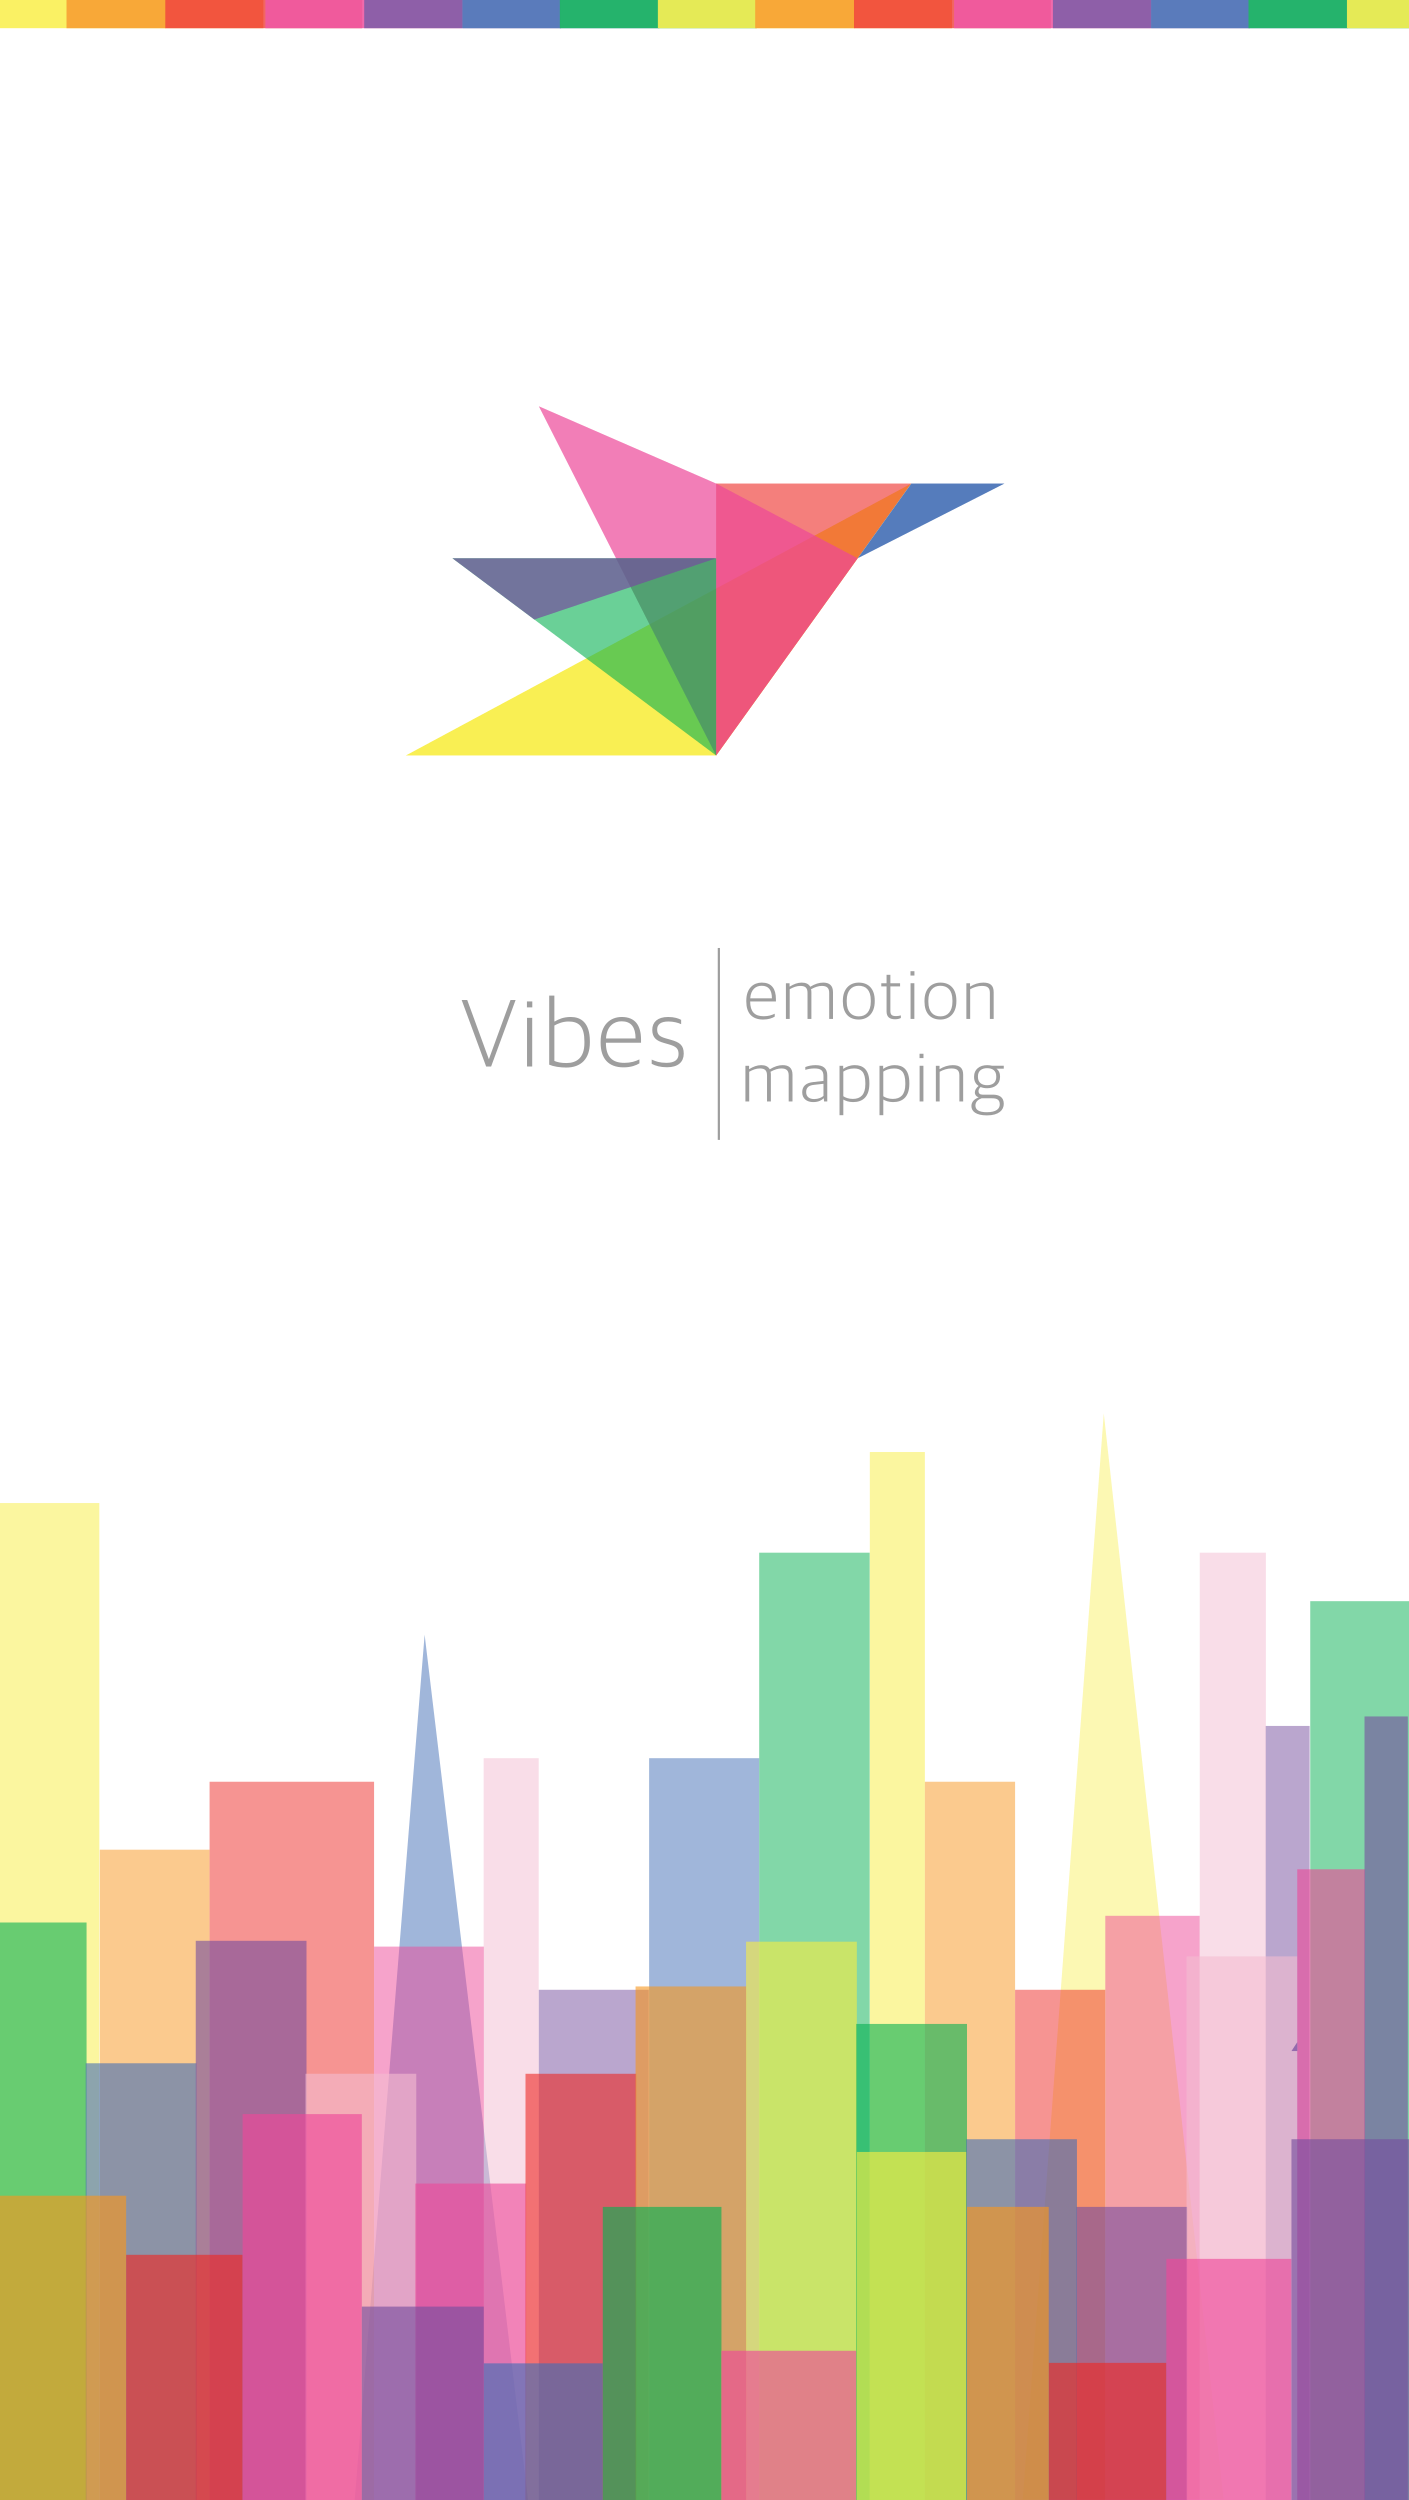
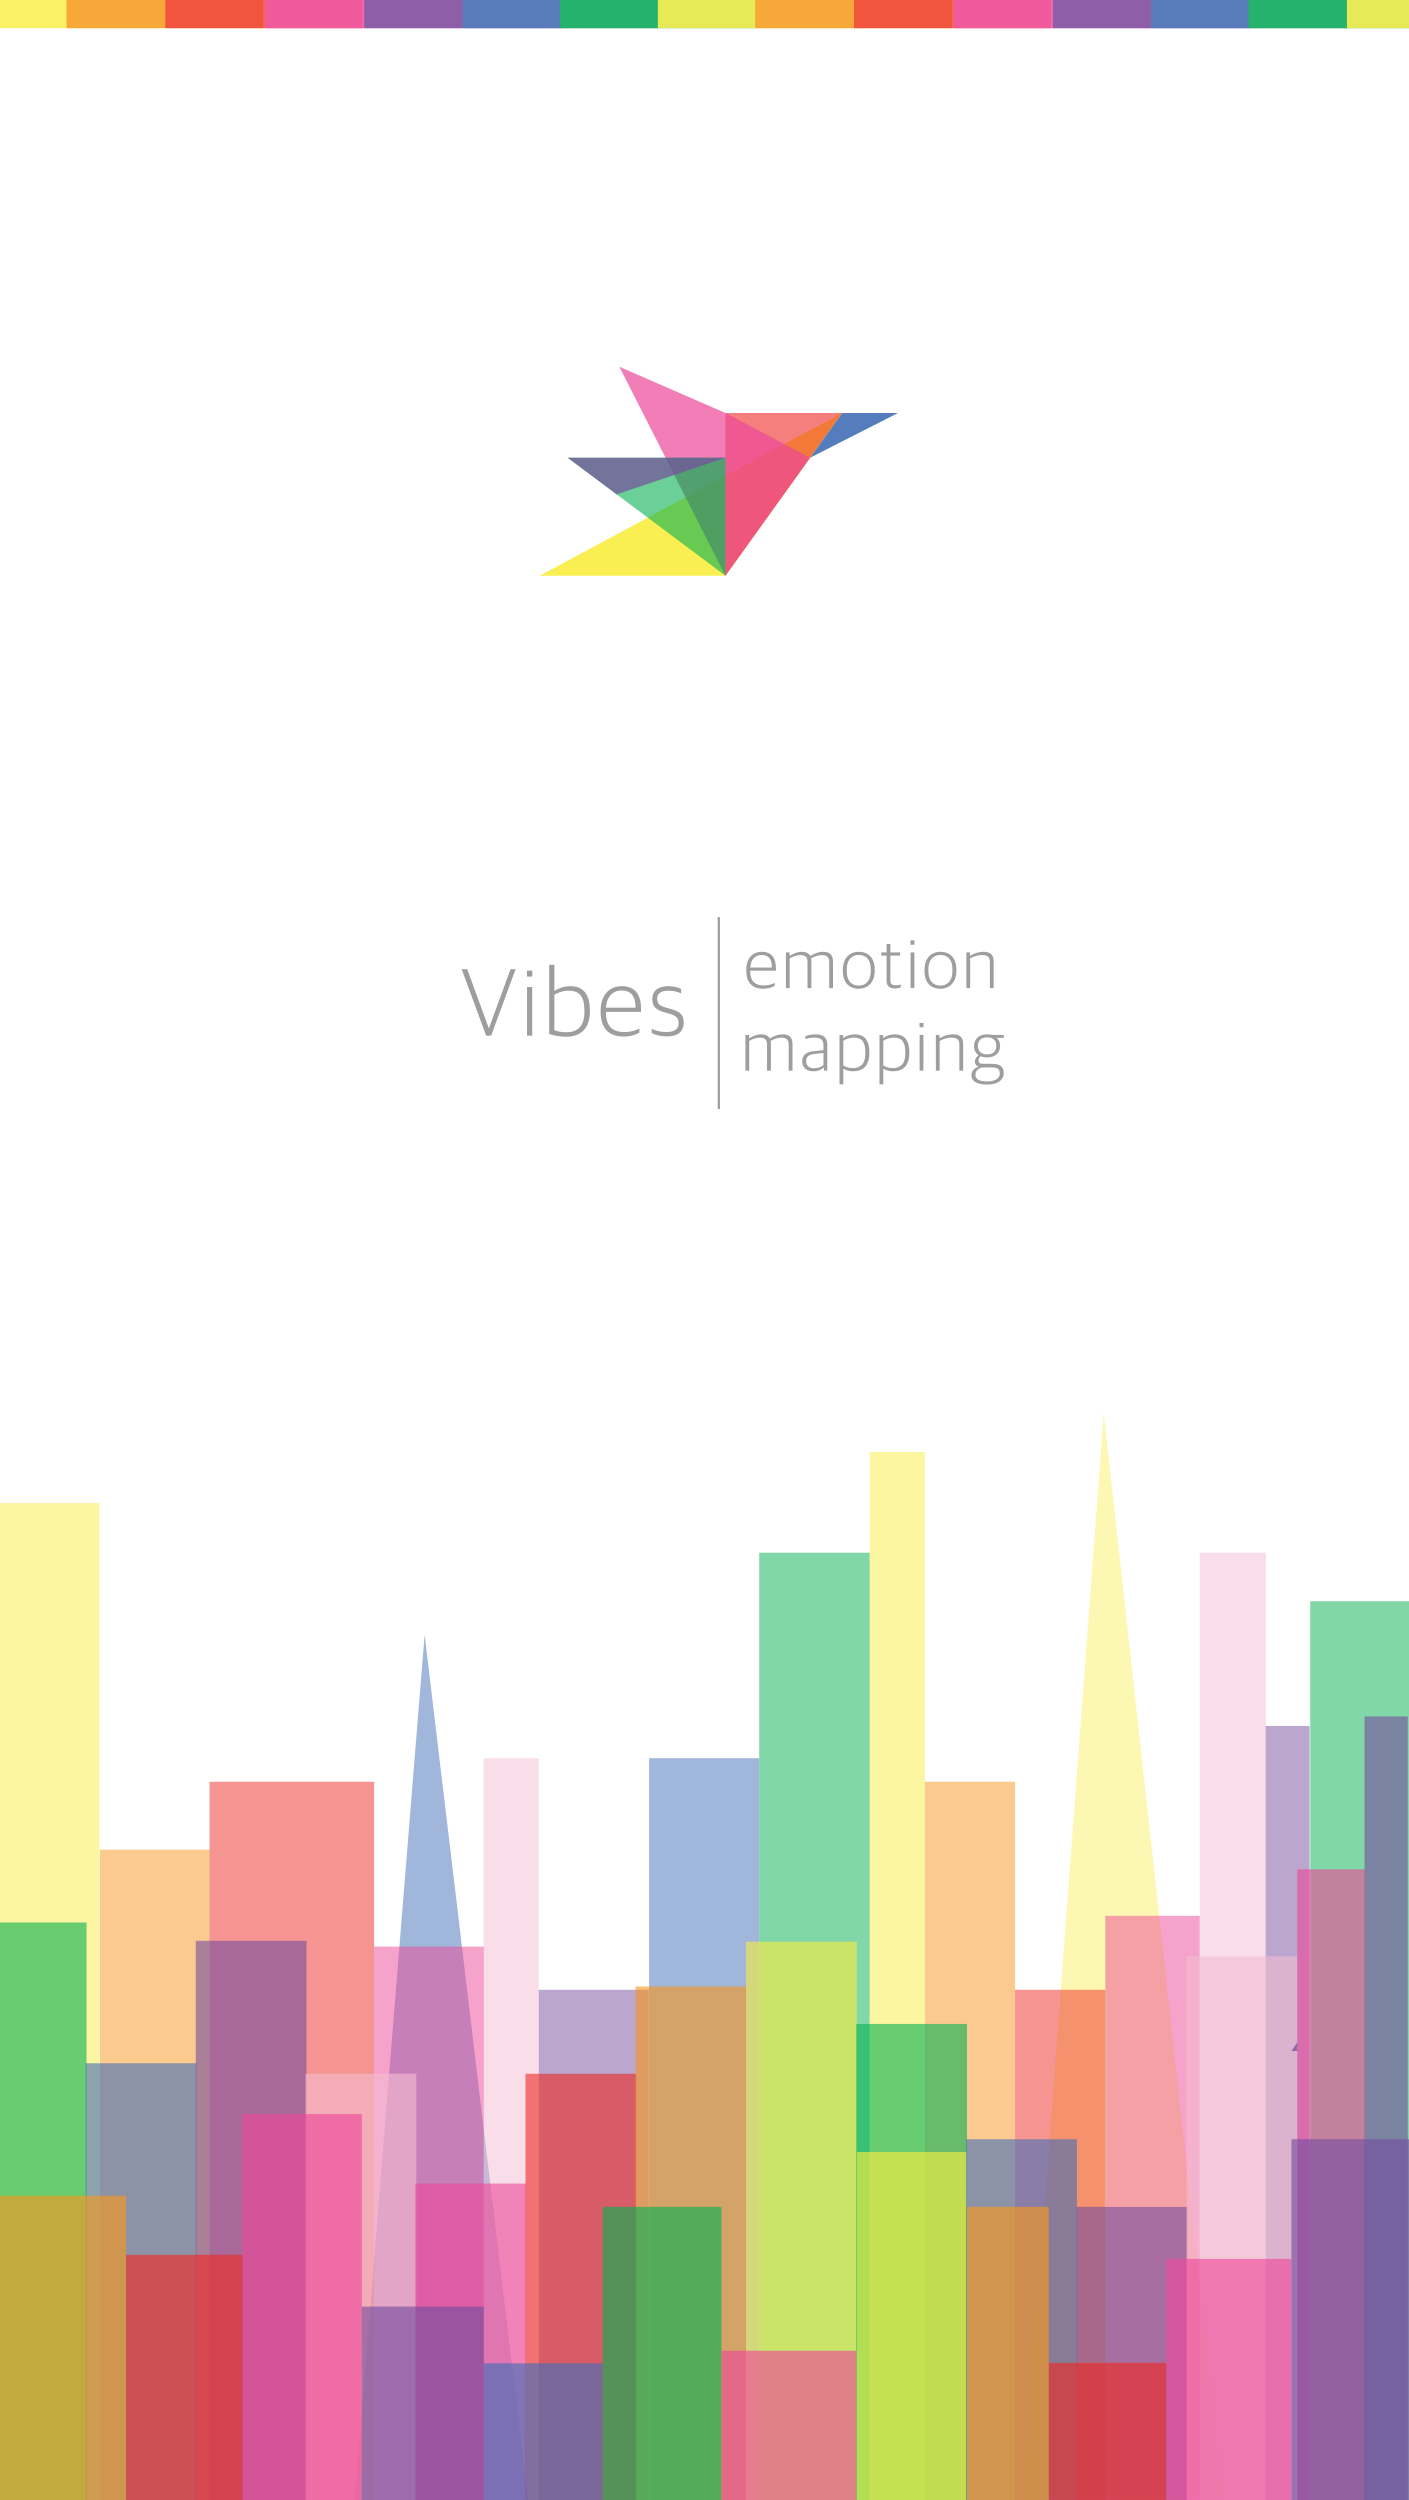
<svg xmlns="http://www.w3.org/2000/svg" version="1.1" id="Layer_1" x="0px" y="0px" width="640px" height="1136px" viewBox="0 0 640 1136" enable-background="new 0 0 640 1136" xml:space="preserve">
-   <line fill="none" stroke="#9E9E9E" stroke-miterlimit="10" x1="326.648" y1="430.763" x2="326.648" y2="517.964" />
+   <line fill="none" stroke="#9E9E9E" stroke-miterlimit="10" x1="326.648" y1="416.763" x2="326.648" y2="503.964" />
  <g>
-     <path fill="#9E9E9E" d="M339.116,455.096v-0.384c0-5.628,3.229-8.219,7.034-8.219c4.414,0,6.43,2.718,6.43,7.58v0.991h-11.705   c0,4.669,2.047,6.716,6.141,6.716c2.174,0,3.711-0.513,5.021-1.151v1.312c-0.991,0.639-2.783,1.343-5.276,1.343   C341.675,463.283,339.116,460.309,339.116,455.096z M340.907,453.657h9.85c0-3.807-1.504-5.726-4.669-5.726   C343.529,447.933,341.162,449.532,340.907,453.657z" />
-     <path fill="#9E9E9E" d="M357.121,446.782h1.663v1.503h0.096c1.728-1.087,3.582-1.791,5.405-1.791c1.854,0,3.197,0.606,3.869,1.854   h0.096c2.079-1.278,3.997-1.854,5.82-1.854c2.719,0,4.445,1.247,4.445,4.349v12.152h-1.728v-11.801   c0-2.303-1.087-3.198-3.358-3.198c-1.471,0-3.068,0.512-4.893,1.503c0.096,0.416,0.158,0.832,0.158,1.343v12.152h-1.758v-11.801   c0-2.303-0.992-3.198-3.263-3.198c-1.599,0-3.198,0.576-4.829,1.503v13.495h-1.727v-16.211H357.121z" />
-     <path fill="#9E9E9E" d="M382.993,455.16v-0.448c0-5.309,3.038-8.219,7.228-8.219c4.381,0,7.261,2.813,7.261,8.123v0.416   c0,5.309-3.07,8.25-7.292,8.25C385.809,463.283,382.993,460.469,382.993,455.16z M395.688,455.192v-0.641   c0-4.797-2.365-6.62-5.5-6.62c-3.229,0-5.438,2.304-5.438,6.62v0.671c0,4.733,2.367,6.62,5.502,6.62   C393.482,461.844,395.688,459.605,395.688,455.192z" />
-     <path fill="#9E9E9E" d="M402.853,459.605V448.22h-2.397v-1.438h2.397v-3.838h1.729v3.838h4.412v1.438h-4.412v11.129   c0,1.663,0.575,2.367,2.59,2.367c0.703,0,1.504-0.128,2.175-0.319v1.184c-0.575,0.288-1.376,0.576-2.622,0.576   C404.26,463.156,402.853,462.1,402.853,459.605z" />
-     <path fill="#9E9E9E" d="M413.726,441.312h1.791v1.982h-1.791V441.312z M413.758,446.782h1.728v16.213h-1.728V446.782z" />
-     <path fill="#9E9E9E" d="M420.09,455.16v-0.448c0-5.309,3.038-8.219,7.229-8.219c4.381,0,7.26,2.813,7.26,8.123v0.416   c0,5.309-3.07,8.25-7.292,8.25C422.903,463.283,420.09,460.469,420.09,455.16z M432.785,455.192v-0.641   c0-4.797-2.366-6.62-5.5-6.62c-3.229,0-5.438,2.304-5.438,6.62v0.671c0,4.733,2.367,6.62,5.502,6.62   C430.579,461.844,432.785,459.605,432.785,455.192z" />
-     <path fill="#9E9E9E" d="M439.117,446.782h1.664v1.503h0.096c1.727-1.119,3.901-1.791,5.948-1.791c3.102,0,4.7,1.247,4.7,4.349   v12.152h-1.728v-11.801c0-2.303-0.991-3.198-3.678-3.198c-1.759,0-3.646,0.607-5.276,1.503v13.495h-1.728L439.117,446.782   L439.117,446.782z" />
+     <path fill="#9E9E9E" d="M339.116,441.096v-0.384c0-5.628,3.229-8.219,7.034-8.219c4.414,0,6.43,2.718,6.43,7.58v0.991h-11.705   c0,4.669,2.047,6.716,6.141,6.716c2.175,0,3.711-0.514,5.021-1.151v1.312c-0.991,0.639-2.783,1.343-5.276,1.343   C341.675,449.283,339.116,446.309,339.116,441.096z M340.907,439.657h9.85c0-3.808-1.504-5.727-4.669-5.727   C343.529,433.933,341.162,435.532,340.907,439.657z" />
+     <path fill="#9E9E9E" d="M357.121,432.782h1.663v1.503h0.096c1.729-1.087,3.582-1.791,5.405-1.791c1.854,0,3.197,0.605,3.869,1.854   h0.096c2.079-1.277,3.997-1.854,5.82-1.854c2.719,0,4.444,1.247,4.444,4.349v12.152h-1.728v-11.801   c0-2.304-1.087-3.198-3.358-3.198c-1.471,0-3.067,0.512-4.893,1.503c0.096,0.416,0.158,0.832,0.158,1.343v12.152h-1.759v-11.801   c0-2.304-0.991-3.198-3.263-3.198c-1.599,0-3.198,0.576-4.829,1.503v13.495h-1.727v-16.211H357.121z" />
+     <path fill="#9E9E9E" d="M382.993,441.16v-0.448c0-5.309,3.038-8.219,7.228-8.219c4.381,0,7.262,2.812,7.262,8.123v0.416   c0,5.309-3.07,8.25-7.292,8.25C385.809,449.283,382.993,446.469,382.993,441.16z M395.688,441.192v-0.642   c0-4.797-2.364-6.62-5.5-6.62c-3.229,0-5.438,2.305-5.438,6.62v0.671c0,4.733,2.367,6.62,5.502,6.62   C393.482,447.844,395.688,445.605,395.688,441.192z" />
+     <path fill="#9E9E9E" d="M402.853,445.605V434.22h-2.396v-1.438h2.396v-3.838h1.729v3.838h4.412v1.438h-4.412v11.129   c0,1.663,0.575,2.367,2.59,2.367c0.703,0,1.504-0.128,2.175-0.319v1.185c-0.575,0.288-1.376,0.576-2.622,0.576   C404.26,449.156,402.853,448.1,402.853,445.605z" />
+     <path fill="#9E9E9E" d="M413.726,427.312h1.791v1.981h-1.791V427.312z M413.758,432.782h1.729v16.213h-1.729V432.782z" />
+     <path fill="#9E9E9E" d="M420.09,441.16v-0.448c0-5.309,3.038-8.219,7.229-8.219c4.381,0,7.26,2.812,7.26,8.123v0.416   c0,5.309-3.07,8.25-7.292,8.25C422.903,449.283,420.09,446.469,420.09,441.16z M432.785,441.192v-0.642   c0-4.797-2.366-6.62-5.5-6.62c-3.229,0-5.438,2.305-5.438,6.62v0.671c0,4.733,2.367,6.62,5.502,6.62   C430.579,447.844,432.785,445.605,432.785,441.192z" />
+     <path fill="#9E9E9E" d="M439.117,432.782h1.664v1.503h0.096c1.727-1.119,3.901-1.791,5.948-1.791c3.102,0,4.7,1.247,4.7,4.349   v12.152h-1.729v-11.801c0-2.304-0.991-3.198-3.678-3.198c-1.759,0-3.646,0.607-5.276,1.503v13.495h-1.728L439.117,432.782   L439.117,432.782z" />
  </g>
  <g>
-     <path fill="#9E9E9E" d="M338.718,484.289h1.663v1.503h0.096c1.729-1.087,3.582-1.791,5.405-1.791c1.854,0,3.198,0.608,3.869,1.855   h0.097c2.078-1.279,3.997-1.855,5.82-1.855c2.718,0,4.443,1.248,4.443,4.35v12.152h-1.727v-11.801c0-2.303-1.087-3.198-3.357-3.198   c-1.471,0-3.069,0.512-4.894,1.503c0.097,0.416,0.16,0.832,0.16,1.343v12.152h-1.759v-11.801c0-2.303-0.991-3.198-3.262-3.198   c-1.601,0-3.198,0.576-4.83,1.503v13.496h-1.728v-16.213H338.718z" />
-     <path fill="#9E9E9E" d="M364.525,496.345c0-2.782,1.728-4.285,4.894-4.637l4.765-0.543v-2.111c0-2.718-1.246-3.55-4.156-3.55   c-1.601,0-2.941,0.288-4.094,0.641v-1.28c1.406-0.543,2.909-0.863,4.732-0.863c3.357,0,5.245,1.407,5.245,4.669v11.833h-1.438   l-0.16-1.407h-0.097c-0.8,0.832-2.303,1.695-4.669,1.695C366.572,500.791,364.525,499.192,364.525,496.345z M374.184,497.977v-5.5   l-4.316,0.48c-2.432,0.255-3.551,1.247-3.551,3.326c0,2.014,1.408,3.134,3.646,3.134   C371.816,499.416,373.354,498.744,374.184,497.977z" />
-     <path fill="#9E9E9E" d="M381.477,484.289h1.662v1.375h0.096c1.184-0.864,2.91-1.664,5.214-1.664c3.645,0,6.588,1.919,6.588,8.123   v0.352c0,5.788-2.879,8.314-7.388,8.314c-1.982,0-3.455-0.575-4.445-1.151v7.101h-1.727V484.289z M393.212,492.7v-0.512   c0-5.182-1.95-6.685-5.181-6.685c-2.111,0-3.838,0.769-4.829,1.439v11.192c0.928,0.64,2.463,1.215,4.317,1.215   C391.037,499.352,393.212,497.433,393.212,492.7z" />
-     <path fill="#9E9E9E" d="M399.64,484.289h1.663v1.375h0.097c1.183-0.864,2.909-1.664,5.213-1.664c3.646,0,6.588,1.919,6.588,8.123   v0.352c0,5.788-2.878,8.314-7.388,8.314c-1.982,0-3.453-0.575-4.445-1.151v7.101h-1.728V484.289L399.64,484.289z M411.376,492.7   v-0.512c0-5.182-1.95-6.685-5.181-6.685c-2.11,0-3.837,0.769-4.829,1.439v11.192c0.928,0.64,2.463,1.215,4.316,1.215   C409.202,499.352,411.376,497.433,411.376,492.7z" />
-     <path fill="#9E9E9E" d="M417.836,478.82h1.791v1.981h-1.791V478.82z M417.868,484.289h1.727v16.214h-1.727V484.289z" />
-     <path fill="#9E9E9E" d="M425.255,484.289h1.664v1.503h0.096c1.728-1.119,3.901-1.791,5.948-1.791c3.104,0,4.701,1.248,4.701,4.35   v12.152h-1.729v-11.801c0-2.303-0.99-3.198-3.677-3.198c-1.76,0-3.646,0.608-5.276,1.503v13.496h-1.729L425.255,484.289   L425.255,484.289z" />
-     <path fill="#9E9E9E" d="M441.405,502.582c0-1.951,1.438-3.23,3.229-3.901v-0.096c-0.896-0.224-1.664-1.023-1.664-2.175   c0-1.023,0.608-2.079,1.696-2.941c-1.248-0.832-2.047-2.175-2.047-4.029v-0.288c0-3.23,2.494-5.149,5.948-5.149   c0.768,0,1.471,0.096,2.143,0.256h5.404v1.343h-3.325c1.055,0.769,1.63,1.918,1.63,3.486v0.288c0,3.358-2.526,5.117-5.884,5.117   c-1.087,0-2.079-0.192-2.942-0.543c-0.544,0.447-0.959,1.119-0.959,1.854c0,0.991,0.607,1.6,1.791,1.6h4.668   c2.879,0,5.021,1.087,5.021,4.188c0,2.782-2.206,5.245-7.645,5.245C443.484,506.835,441.405,504.98,441.405,502.582z    M454.293,501.846c0-2.079-1.184-2.781-3.453-2.781h-4.798c-1.599,0.543-2.813,1.599-2.813,3.294c0,1.759,1.375,3.038,5.182,3.038   C452.727,505.396,454.293,503.797,454.293,501.846z M452.694,489.438v-0.384c0-2.525-1.663-3.678-4.157-3.678   c-2.527,0-4.157,1.312-4.157,3.646v0.385c0,2.463,1.694,3.709,4.157,3.709C451.095,493.115,452.694,491.869,452.694,489.438z" />
+     <path fill="#9E9E9E" d="M338.718,470.289h1.663v1.503h0.096c1.729-1.087,3.582-1.791,5.405-1.791c1.854,0,3.198,0.608,3.869,1.854   h0.097c2.078-1.278,3.997-1.854,5.82-1.854c2.718,0,4.443,1.248,4.443,4.351v12.151h-1.728v-11.801   c0-2.303-1.087-3.198-3.356-3.198c-1.472,0-3.069,0.512-4.895,1.503c0.097,0.416,0.16,0.832,0.16,1.343v12.152h-1.759v-11.801   c0-2.303-0.991-3.198-3.263-3.198c-1.601,0-3.197,0.576-4.829,1.503v13.496h-1.729v-16.213H338.718z" />
+     <path fill="#9E9E9E" d="M364.525,482.345c0-2.782,1.728-4.284,4.894-4.637l4.765-0.543v-2.111c0-2.718-1.245-3.55-4.155-3.55   c-1.602,0-2.941,0.288-4.095,0.641v-1.279c1.406-0.543,2.909-0.863,4.732-0.863c3.357,0,5.245,1.407,5.245,4.669v11.833h-1.438   l-0.159-1.407h-0.098c-0.8,0.832-2.303,1.695-4.669,1.695C366.572,486.791,364.525,485.192,364.525,482.345z M374.184,483.977v-5.5   l-4.315,0.48c-2.433,0.255-3.551,1.247-3.551,3.326c0,2.014,1.407,3.134,3.646,3.134   C371.816,485.416,373.354,484.744,374.184,483.977z" />
+     <path fill="#9E9E9E" d="M381.477,470.289h1.662v1.375h0.097c1.184-0.864,2.909-1.664,5.214-1.664c3.645,0,6.588,1.919,6.588,8.123   v0.352c0,5.788-2.879,8.314-7.388,8.314c-1.982,0-3.455-0.575-4.445-1.151v7.102h-1.728V470.289z M393.212,478.7v-0.513   c0-5.182-1.95-6.685-5.181-6.685c-2.111,0-3.838,0.769-4.829,1.439v11.191c0.928,0.641,2.463,1.215,4.316,1.215   C391.037,485.352,393.212,483.433,393.212,478.7z" />
+     <path fill="#9E9E9E" d="M399.64,470.289h1.663v1.375h0.098c1.183-0.864,2.908-1.664,5.213-1.664c3.646,0,6.588,1.919,6.588,8.123   v0.352c0,5.788-2.878,8.314-7.388,8.314c-1.982,0-3.453-0.575-4.445-1.151v7.102h-1.729V470.289L399.64,470.289z M411.376,478.7   v-0.513c0-5.182-1.95-6.685-5.181-6.685c-2.11,0-3.837,0.769-4.829,1.439v11.191c0.928,0.641,2.463,1.215,4.315,1.215   C409.202,485.352,411.376,483.433,411.376,478.7z" />
+     <path fill="#9E9E9E" d="M417.836,464.82h1.791v1.98h-1.791V464.82z M417.868,470.289h1.727v16.214h-1.727V470.289z" />
+     <path fill="#9E9E9E" d="M425.255,470.289h1.664v1.503h0.096c1.729-1.119,3.901-1.791,5.948-1.791c3.104,0,4.701,1.248,4.701,4.351   v12.151h-1.729v-11.801c0-2.303-0.989-3.198-3.677-3.198c-1.76,0-3.646,0.608-5.275,1.503v13.496h-1.729L425.255,470.289   L425.255,470.289z" />
+     <path fill="#9E9E9E" d="M441.405,488.582c0-1.951,1.438-3.23,3.229-3.901v-0.096c-0.896-0.224-1.664-1.022-1.664-2.175   c0-1.023,0.608-2.079,1.696-2.941c-1.248-0.832-2.047-2.175-2.047-4.029v-0.287c0-3.23,2.494-5.149,5.948-5.149   c0.768,0,1.471,0.096,2.143,0.256h5.404v1.343h-3.325c1.055,0.77,1.63,1.918,1.63,3.486v0.288c0,3.358-2.526,5.117-5.884,5.117   c-1.087,0-2.079-0.192-2.942-0.543c-0.544,0.446-0.959,1.119-0.959,1.854c0,0.991,0.607,1.601,1.791,1.601h4.668   c2.879,0,5.021,1.087,5.021,4.188c0,2.782-2.206,5.245-7.646,5.245C443.484,492.835,441.405,490.98,441.405,488.582z    M454.293,487.846c0-2.079-1.184-2.781-3.453-2.781h-4.798c-1.599,0.544-2.813,1.6-2.813,3.295c0,1.759,1.375,3.037,5.183,3.037   C452.727,491.396,454.293,489.797,454.293,487.846z M452.694,475.438v-0.384c0-2.524-1.663-3.678-4.157-3.678   c-2.527,0-4.157,1.312-4.157,3.646v0.386c0,2.463,1.694,3.709,4.157,3.709C451.095,479.115,452.694,477.869,452.694,475.438z" />
  </g>
-   <polygon opacity="0.9" fill="#F8ED40" enable-background="new    " points="414.09,219.722 325.409,343.293 184.394,343.293 " />
-   <polygon opacity="0.6" fill="#ED2A25" enable-background="new    " points="325.409,343.293 414.09,219.722 325.409,219.722 " />
-   <polygon opacity="0.9" fill="#426EB5" enable-background="new    " points="414.09,219.722 456.433,219.722 389.717,253.685 " />
-   <polygon opacity="0.7" fill="#ED4798" enable-background="new    " points="325.409,343.293 389.717,253.685 325.409,219.722   244.846,184.61 " />
-   <polygon opacity="0.6" fill="#06B052" enable-background="new    " points="325.409,343.293 325.409,253.685 205.582,253.685 " />
-   <polygon opacity="0.2" fill="#06B052" enable-background="new    " points="325.409,343.293 295.017,283.496 279.916,253.685   325.409,253.685 " />
-   <polygon opacity="0.7" fill="#754D9E" enable-background="new    " points="205.582,253.685 242.787,281.507 325.409,253.685 " />
  <g>
-     <path fill="#9E9E9E" d="M209.781,454.397h2.529l9.812,26.861h0.043l9.812-26.861h2.311l-11.12,30.22H220.9L209.781,454.397z" />
-     <path fill="#9E9E9E" d="M239.435,455.051h2.442v2.704h-2.442V455.051z M239.479,462.508h2.355v22.109h-2.355V462.508z" />
-     <path fill="#9E9E9E" d="M249.552,483.789v-31.398h2.354v11.774h0.175c1.744-1.047,3.968-2.05,7.282-2.05   c4.579,0,8.678,2.528,8.678,11.033v0.522c0,7.457-3.968,11.425-10.771,11.425C254.523,485.097,251.427,484.617,249.552,483.789z    M265.556,473.978v-0.697c0-6.979-2.573-9.114-7.239-9.114c-2.704,0-5.015,1.047-6.411,1.832v16.091   c1.309,0.567,3.009,0.959,5.539,0.959C262.024,483.047,265.556,480.649,265.556,473.978z" />
-     <path fill="#9E9E9E" d="M272.927,473.846v-0.522c0-7.675,4.404-11.207,9.594-11.207c6.018,0,8.765,3.707,8.765,10.335v1.352h-15.96   c0,6.367,2.791,9.158,8.373,9.158c2.965,0,5.059-0.698,6.847-1.57v1.788c-1.352,0.872-3.794,1.832-7.195,1.832   C276.416,485.01,272.927,480.954,272.927,473.846z M275.369,471.884H288.8c0-5.188-2.049-7.806-6.366-7.806   C278.945,464.078,275.718,466.258,275.369,471.884z" />
-     <path fill="#9E9E9E" d="M296.126,483.396v-1.92c1.788,0.785,3.576,1.483,6.715,1.483c4.012,0,5.495-1.657,5.495-4.012   c0-2.53-1.177-3.445-4.317-4.361l-2.398-0.698c-3.271-0.916-5.233-2.354-5.233-5.93c0-3.445,2.354-5.844,7.195-5.844   c2.834,0,4.709,0.653,5.93,1.308v1.962c-1.352-0.653-3.532-1.221-5.799-1.221c-3.402,0-5.102,1.308-5.102,3.62   c0,2.267,1.046,3.227,3.793,4.012l2.442,0.698c4.012,1.134,5.843,2.441,5.843,6.279c0,3.75-2.529,6.191-7.588,6.191   C300.138,484.966,297.784,484.312,296.126,483.396z" />
+     <polygon opacity="0.9" fill="#F8ED40" enable-background="new    " points="382.701,187.664 329.638,261.606 245.256,261.606  " />
+     <polygon opacity="0.6" fill="#ED2A25" enable-background="new    " points="329.638,261.606 382.701,187.664 329.638,187.664  " />
+     <polygon opacity="0.9" fill="#426EB5" enable-background="new    " points="382.701,187.664 408.039,187.664 368.117,207.987  " />
+     <polygon opacity="0.7" fill="#ED4798" enable-background="new    " points="329.638,261.606 368.117,207.987 329.638,187.664    281.43,166.653  " />
+     <polygon opacity="0.6" fill="#06B052" enable-background="new    " points="329.638,261.606 329.638,207.987 257.935,207.987  " />
+     <polygon opacity="0.2" fill="#06B052" enable-background="new    " points="329.638,261.606 311.451,225.825 302.416,207.987    329.638,207.987  " />
+     <polygon opacity="0.7" fill="#754D9E" enable-background="new    " points="257.935,207.987 280.198,224.635 329.638,207.987  " />
+   </g>
+   <g>
+     <path fill="#9E9E9E" d="M209.781,440.396h2.529l9.812,26.861h0.043l9.812-26.861h2.311l-11.12,30.221H220.9L209.781,440.396z" />
+     <path fill="#9E9E9E" d="M239.435,441.051h2.442v2.704h-2.442V441.051z M239.479,448.508h2.355v22.109h-2.355V448.508z" />
+     <path fill="#9E9E9E" d="M249.552,469.789v-31.398h2.354v11.774h0.175c1.744-1.047,3.968-2.05,7.282-2.05   c4.579,0,8.678,2.527,8.678,11.033v0.521c0,7.457-3.968,11.425-10.771,11.425C254.523,471.097,251.427,470.617,249.552,469.789z    M265.556,459.979v-0.697c0-6.979-2.573-9.114-7.239-9.114c-2.704,0-5.015,1.047-6.411,1.832v16.091   c1.309,0.567,3.009,0.959,5.539,0.959C262.024,469.047,265.556,466.648,265.556,459.979z" />
+     <path fill="#9E9E9E" d="M272.927,459.846v-0.521c0-7.675,4.404-11.207,9.594-11.207c6.018,0,8.765,3.707,8.765,10.335v1.352h-15.96   c0,6.367,2.791,9.158,8.373,9.158c2.965,0,5.059-0.698,6.847-1.57v1.788c-1.352,0.872-3.794,1.832-7.195,1.832   C276.416,471.01,272.927,466.954,272.927,459.846z M275.369,457.884H288.8c0-5.188-2.049-7.806-6.366-7.806   C278.945,450.078,275.718,452.258,275.369,457.884z" />
+     <path fill="#9E9E9E" d="M296.126,469.396v-1.921c1.788,0.785,3.576,1.483,6.715,1.483c4.012,0,5.495-1.657,5.495-4.012   c0-2.53-1.177-3.445-4.317-4.361l-2.398-0.698c-3.271-0.916-5.233-2.354-5.233-5.93c0-3.445,2.354-5.844,7.195-5.844   c2.834,0,4.709,0.653,5.93,1.308v1.962c-1.352-0.653-3.532-1.221-5.799-1.221c-3.402,0-5.102,1.308-5.102,3.62   c0,2.267,1.046,3.227,3.793,4.012l2.442,0.698c4.012,1.134,5.843,2.44,5.843,6.278c0,3.75-2.529,6.191-7.588,6.191   C300.138,470.966,297.784,470.312,296.126,469.396z" />
  </g>
  <polygon opacity="0.5" fill="#426EB5" enable-background="new    " points="159.979,1150.556 192.951,742.783 241.708,1150.556 " />
  <polygon opacity="0.4" fill="#F8ED40" enable-background="new    " points="464.75,1135.74 501.562,642.223 555.996,1135.74 " />
  <g>
-     <rect x="575.062" y="784.265" opacity="0.5" fill="#754D9E" enable-background="new    " width="20.03" height="381.643" />
+     <rect x="575.062" y="784.265" opacity="0.5" fill="#754D9E" enable-background="new    " width="20.029" height="381.644" />
    <rect x="45.334" y="840.5" opacity="0.5" fill="#F7961D" enable-background="new    " width="49.94" height="325.494" />
-     <rect x="-4.803" y="682.983" opacity="0.5" fill="#F8ED40" enable-background="new    " width="49.94" height="483.011" />
+     <rect x="-4.803" y="682.982" opacity="0.5" fill="#F8ED40" enable-background="new    " width="49.94" height="483.012" />
    <rect x="95.233" y="809.621" opacity="0.5" fill="#ED2A25" enable-background="new    " width="74.746" height="356.379" />
    <rect x="169.979" y="884.534" opacity="0.5" fill="#ED4798" enable-background="new    " width="49.914" height="281.466" />
    <rect x="244.781" y="904.153" opacity="0.5" fill="#754D9E" enable-background="new    " width="50.021" height="261.847" />
    <rect x="294.958" y="798.92" opacity="0.5" fill="#426EB5" enable-background="new    " width="50.021" height="367.08" />
-     <rect x="344.979" y="705.538" opacity="0.5" fill="#06B052" enable-background="new    " width="50.213" height="460.462" />
+     <rect x="344.979" y="705.538" opacity="0.5" fill="#06B052" enable-background="new    " width="50.214" height="460.462" />
    <rect x="395.252" y="659.795" opacity="0.5" fill="#F8ED40" enable-background="new    " width="25.01" height="506.205" />
    <rect x="420.262" y="809.621" opacity="0.5" fill="#F7961D" enable-background="new    " width="40.996" height="356.379" />
    <rect x="461.258" y="904.153" opacity="0.5" fill="#ED2A25" enable-background="new    " width="40.994" height="261.847" />
    <rect x="502.252" y="870.544" opacity="0.5" fill="#ED4798" enable-background="new    " width="42.92" height="295.269" />
-     <rect x="595.373" y="727.574" opacity="0.5" fill="#06B052" enable-background="new    " width="50.334" height="438.19" />
+     <rect x="595.373" y="727.574" opacity="0.5" fill="#06B052" enable-background="new    " width="50.334" height="438.189" />
    <rect x="545.172" y="705.538" opacity="0.5" fill="#F3BCD1" enable-background="new    " width="30.039" height="460.274" />
    <rect x="219.771" y="798.92" opacity="0.5" fill="#F3BCD1" enable-background="new    " width="25.01" height="366.893" />
  </g>
  <g>
    <rect x="-11" y="873.582" opacity="0.6" fill="#06B052" enable-background="new    " width="50.334" height="302.158" />
    <rect x="38.94" y="937.551" opacity="0.6" fill="#426EB5" enable-background="new    " width="50.334" height="238.189" />
    <rect x="88.947" y="881.899" opacity="0.6" fill="#754D9E" enable-background="new    " width="50.334" height="293.841" />
    <rect x="138.812" y="942.321" opacity="0.6" fill="#F3BCD1" enable-background="new    " width="50.334" height="233.419" />
    <rect x="188.726" y="992.209" opacity="0.6" fill="#ED4798" enable-background="new    " width="50.334" height="183.531" />
    <rect x="238.786" y="942.321" opacity="0.6" fill="#ED2A25" enable-background="new    " width="50.334" height="233.419" />
-     <rect x="288.801" y="902.643" opacity="0.6" fill="#F7961D" enable-background="new    " width="50.333" height="273.099" />
-     <rect x="339.014" y="882.306" opacity="0.6" fill="#F8ED40" enable-background="new    " width="50.334" height="293.436" />
+     <rect x="288.801" y="902.643" opacity="0.6" fill="#F7961D" enable-background="new    " width="50.333" height="273.1" />
+     <rect x="339.014" y="882.306" opacity="0.6" fill="#F8ED40" enable-background="new    " width="50.334" height="293.437" />
    <rect x="389.068" y="919.676" opacity="0.6" fill="#06B052" enable-background="new    " width="50.334" height="256.064" />
-     <rect x="489.123" y="1002.808" opacity="0.6" fill="#754D9E" enable-background="new    " width="50.334" height="172.934" />
+     <rect x="489.123" y="1002.808" opacity="0.6" fill="#754D9E" enable-background="new    " width="50.334" height="172.935" />
    <rect x="539.172" y="888.99" opacity="0.6" fill="#F3BCD1" enable-background="new    " width="50.334" height="286.75" />
    <rect x="589.467" y="849.4" opacity="0.6" fill="#ED4798" enable-background="new    " width="30.828" height="326.34" />
    <rect x="620.031" y="779.957" opacity="0.6" fill="#754D9E" enable-background="new    " width="19.676" height="395.783" />
    <rect x="439.033" y="972.07" opacity="0.6" fill="#426EB5" enable-background="new    " width="50.334" height="203.67" />
  </g>
  <g opacity="0.9">
-     <rect x="-0.456" y="997.729" opacity="0.7" fill="#F7961D" enable-background="new    " width="57.781" height="178.013" />
+     <rect x="-0.456" y="997.729" opacity="0.7" fill="#F7961D" enable-background="new    " width="57.781" height="178.014" />
    <rect x="57.325" y="1024.584" opacity="0.7" fill="#ED2A25" enable-background="new    " width="52.921" height="151.156" />
    <rect x="110.247" y="960.646" opacity="0.7" fill="#ED4798" enable-background="new    " width="54.163" height="215.095" />
    <rect x="164.409" y="1048.115" opacity="0.7" fill="#754D9E" enable-background="new    " width="55.418" height="127.625" />
    <rect x="219.827" y="1073.905" opacity="0.7" fill="#426EB5" enable-background="new    " width="54.078" height="101.835" />
    <rect x="476.543" y="1073.676" opacity="0.7" fill="#ED2A25" enable-background="new    " width="53.443" height="101.834" />
    <rect x="529.986" y="1026.423" opacity="0.7" fill="#ED4798" enable-background="new    " width="56.854" height="149.087" />
    <rect x="586.842" y="972.07" opacity="0.7" fill="#754D9E" enable-background="new    " width="65.479" height="202.635" />
-     <rect x="273.905" y="1002.808" opacity="0.7" fill="#06B052" enable-background="new    " width="53.919" height="172.934" />
-     <rect x="439.402" y="1002.808" opacity="0.7" fill="#F7961D" enable-background="new    " width="37.141" height="172.934" />
+     <rect x="273.905" y="1002.808" opacity="0.7" fill="#06B052" enable-background="new    " width="53.919" height="172.935" />
+     <rect x="439.402" y="1002.808" opacity="0.7" fill="#F7961D" enable-background="new    " width="37.141" height="172.935" />
    <rect x="327.824" y="1068.192" opacity="0.7" fill="#ED4798" enable-background="new    " width="61.244" height="107.548" />
-     <rect x="389.348" y="977.848" opacity="0.7" fill="#F8ED40" enable-background="new    " width="49.687" height="197.894" />
+     <rect x="389.348" y="977.848" opacity="0.7" fill="#F8ED40" enable-background="new    " width="49.688" height="197.895" />
  </g>
  <polygon opacity="0.7" fill="#754D9E" enable-background="new    " points="586.842,932 589.5,927.93 589.506,932 " />
  <g opacity="0.9">
    <rect x="-14" y="-5" opacity="0.9" fill="#F8ED40" enable-background="new    " width="89.457" height="17.813" />
    <rect x="30.227" y="-5" opacity="0.9" fill="#F7961D" enable-background="new    " width="89.457" height="17.813" />
    <rect x="75.118" y="-5" opacity="0.8" fill="#ED2A25" enable-background="new    " width="89.456" height="17.813" />
    <rect x="120.599" y="-5" opacity="0.9" fill="#ED4798" enable-background="new    " width="89.456" height="17.813" />
    <rect x="165.498" y="-5" opacity="0.9" fill="#754D9E" enable-background="new    " width="89.457" height="17.813" />
    <rect x="210.138" y="-5" opacity="0.9" fill="#426EB5" enable-background="new    " width="89.457" height="17.813" />
    <rect x="254.388" y="-5" opacity="0.9" fill="#06B052" enable-background="new    " width="89.458" height="17.813" />
    <rect x="298.937" y="-5" opacity="0.9" fill="#F8ED40" enable-background="new    " width="89.456" height="17.813" />
    <rect x="343.164" y="-5" opacity="0.9" fill="#F7961D" enable-background="new    " width="89.457" height="17.813" />
    <rect x="388.055" y="-5" opacity="0.8" fill="#ED2A25" enable-background="new    " width="89.457" height="17.813" />
    <rect x="433.535" y="-5" opacity="0.9" fill="#ED4798" enable-background="new    " width="89.457" height="17.813" />
    <rect x="478.436" y="-5" opacity="0.9" fill="#754D9E" enable-background="new    " width="89.455" height="17.813" />
    <rect x="523.074" y="-5" opacity="0.9" fill="#426EB5" enable-background="new    " width="89.457" height="17.813" />
    <rect x="567.326" y="-5" opacity="0.9" fill="#06B052" enable-background="new    " width="89.455" height="17.813" />
    <rect x="612.054" y="-5" opacity="0.9" fill="#F8ED40" enable-background="new    " width="89.455" height="17.813" />
  </g>
</svg>
